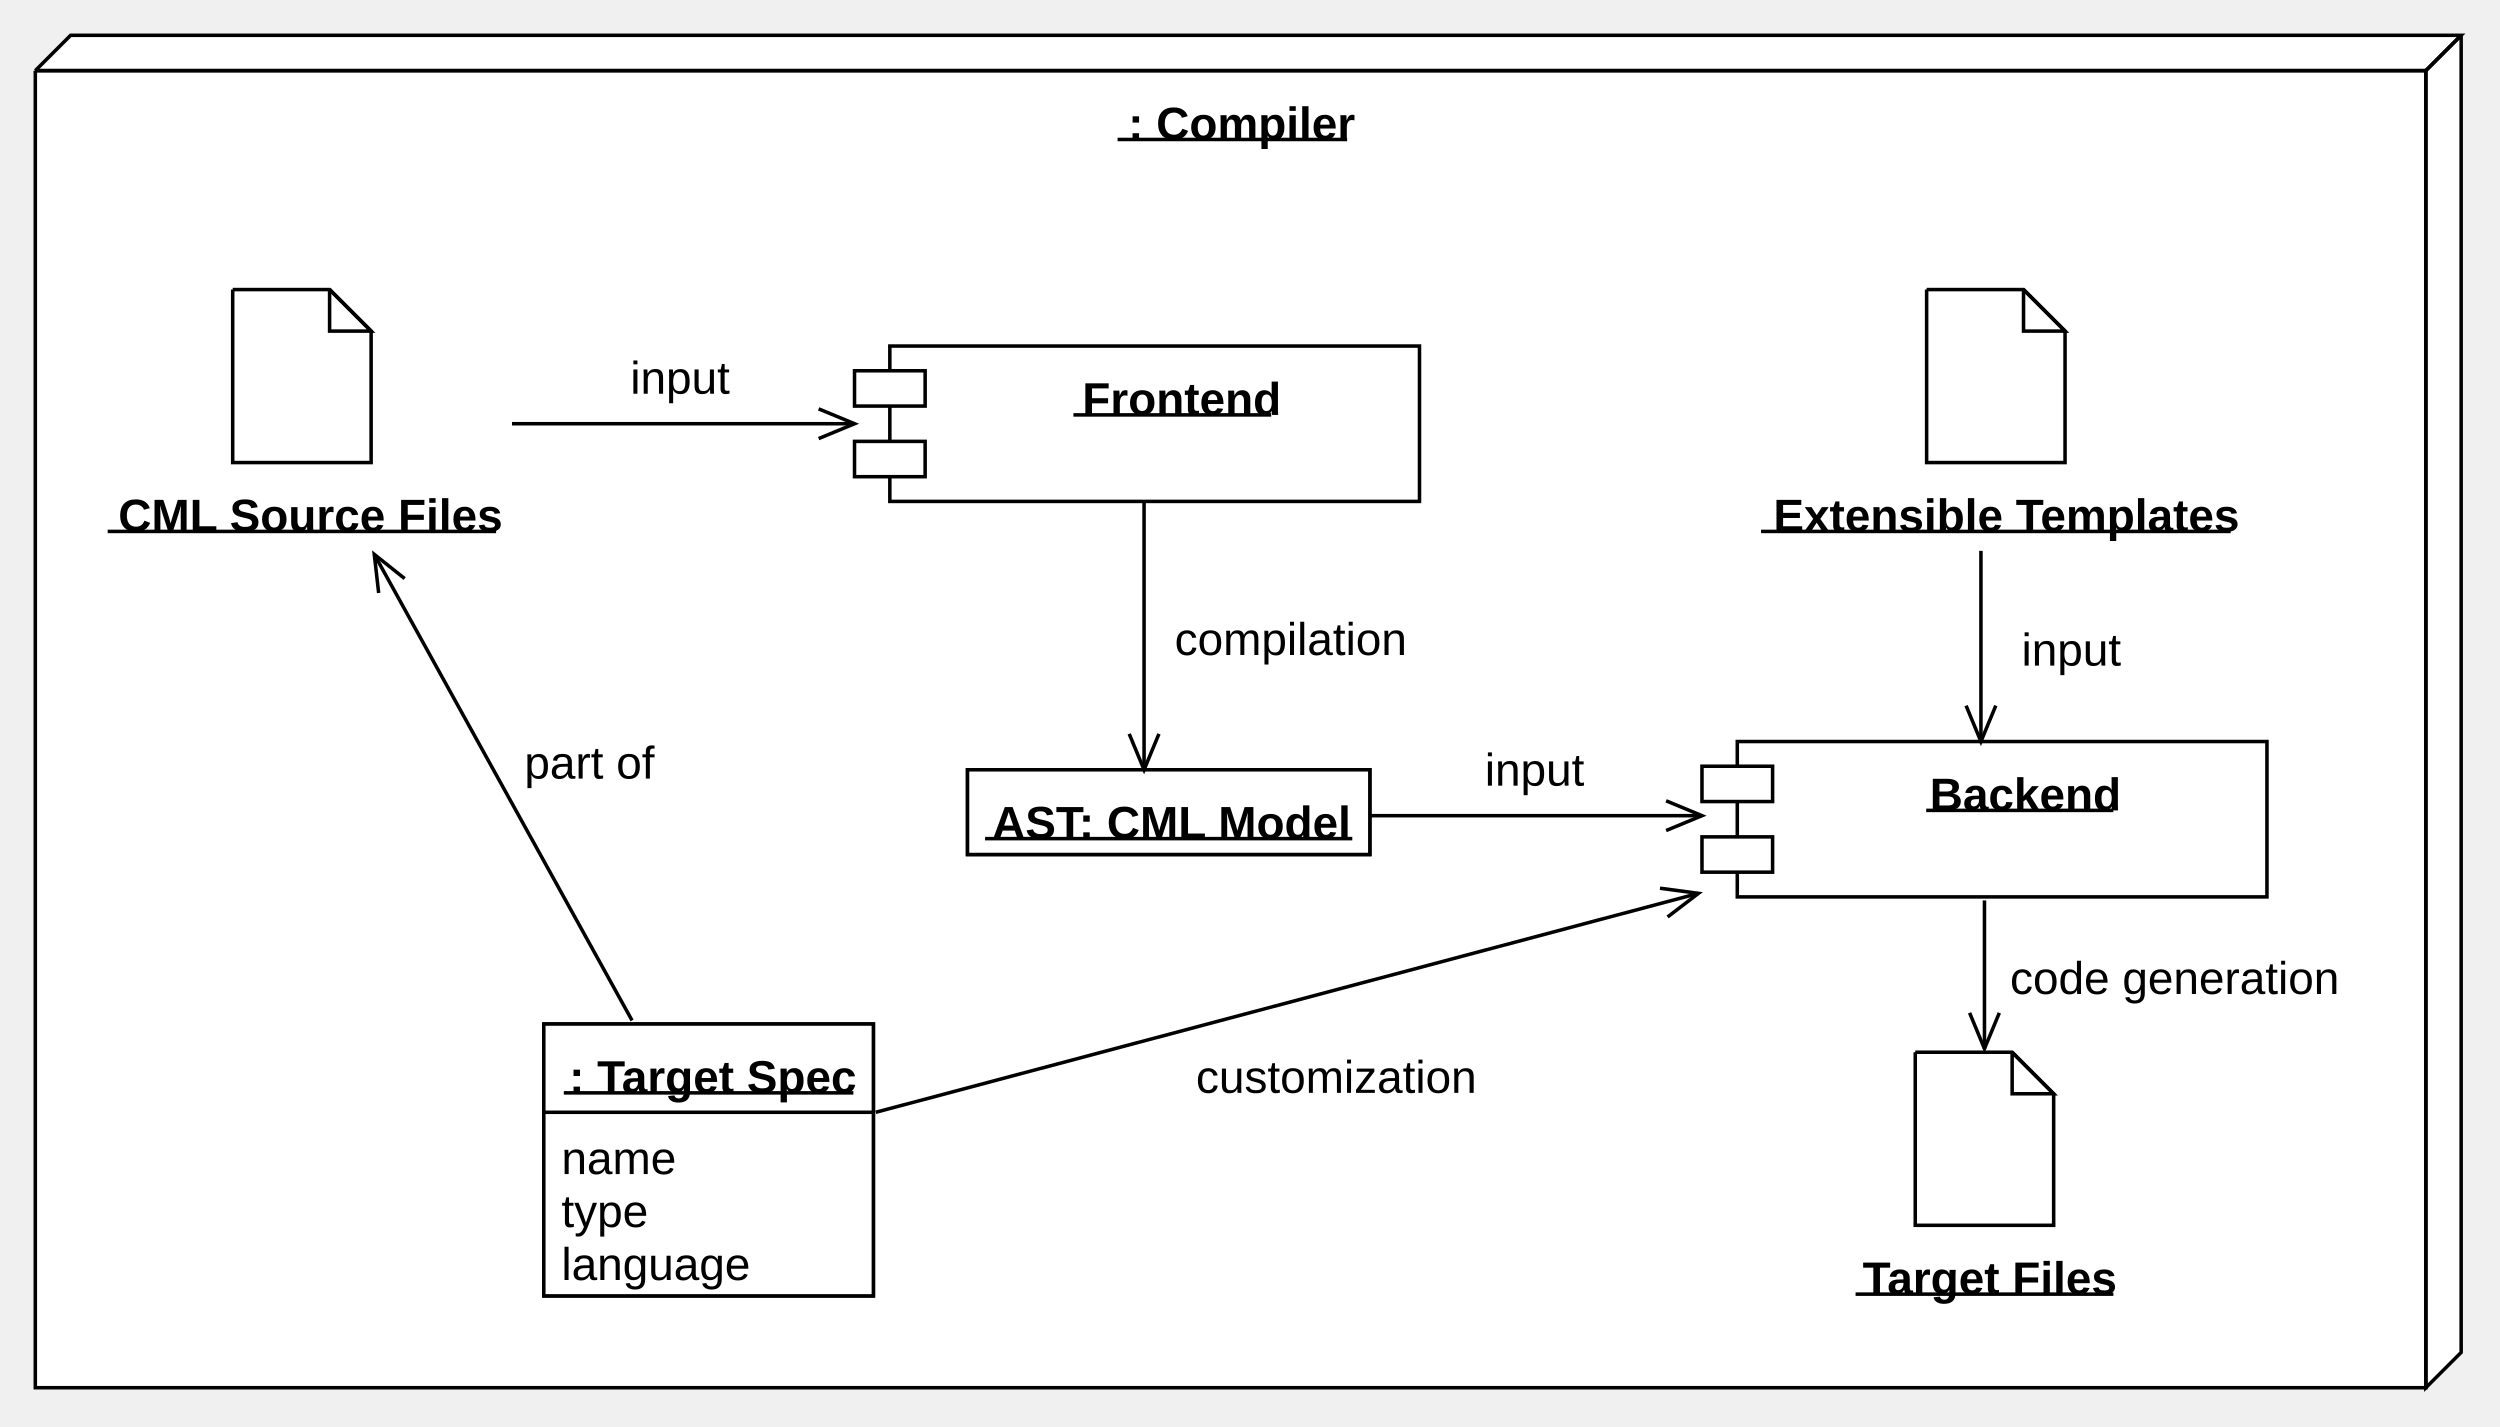
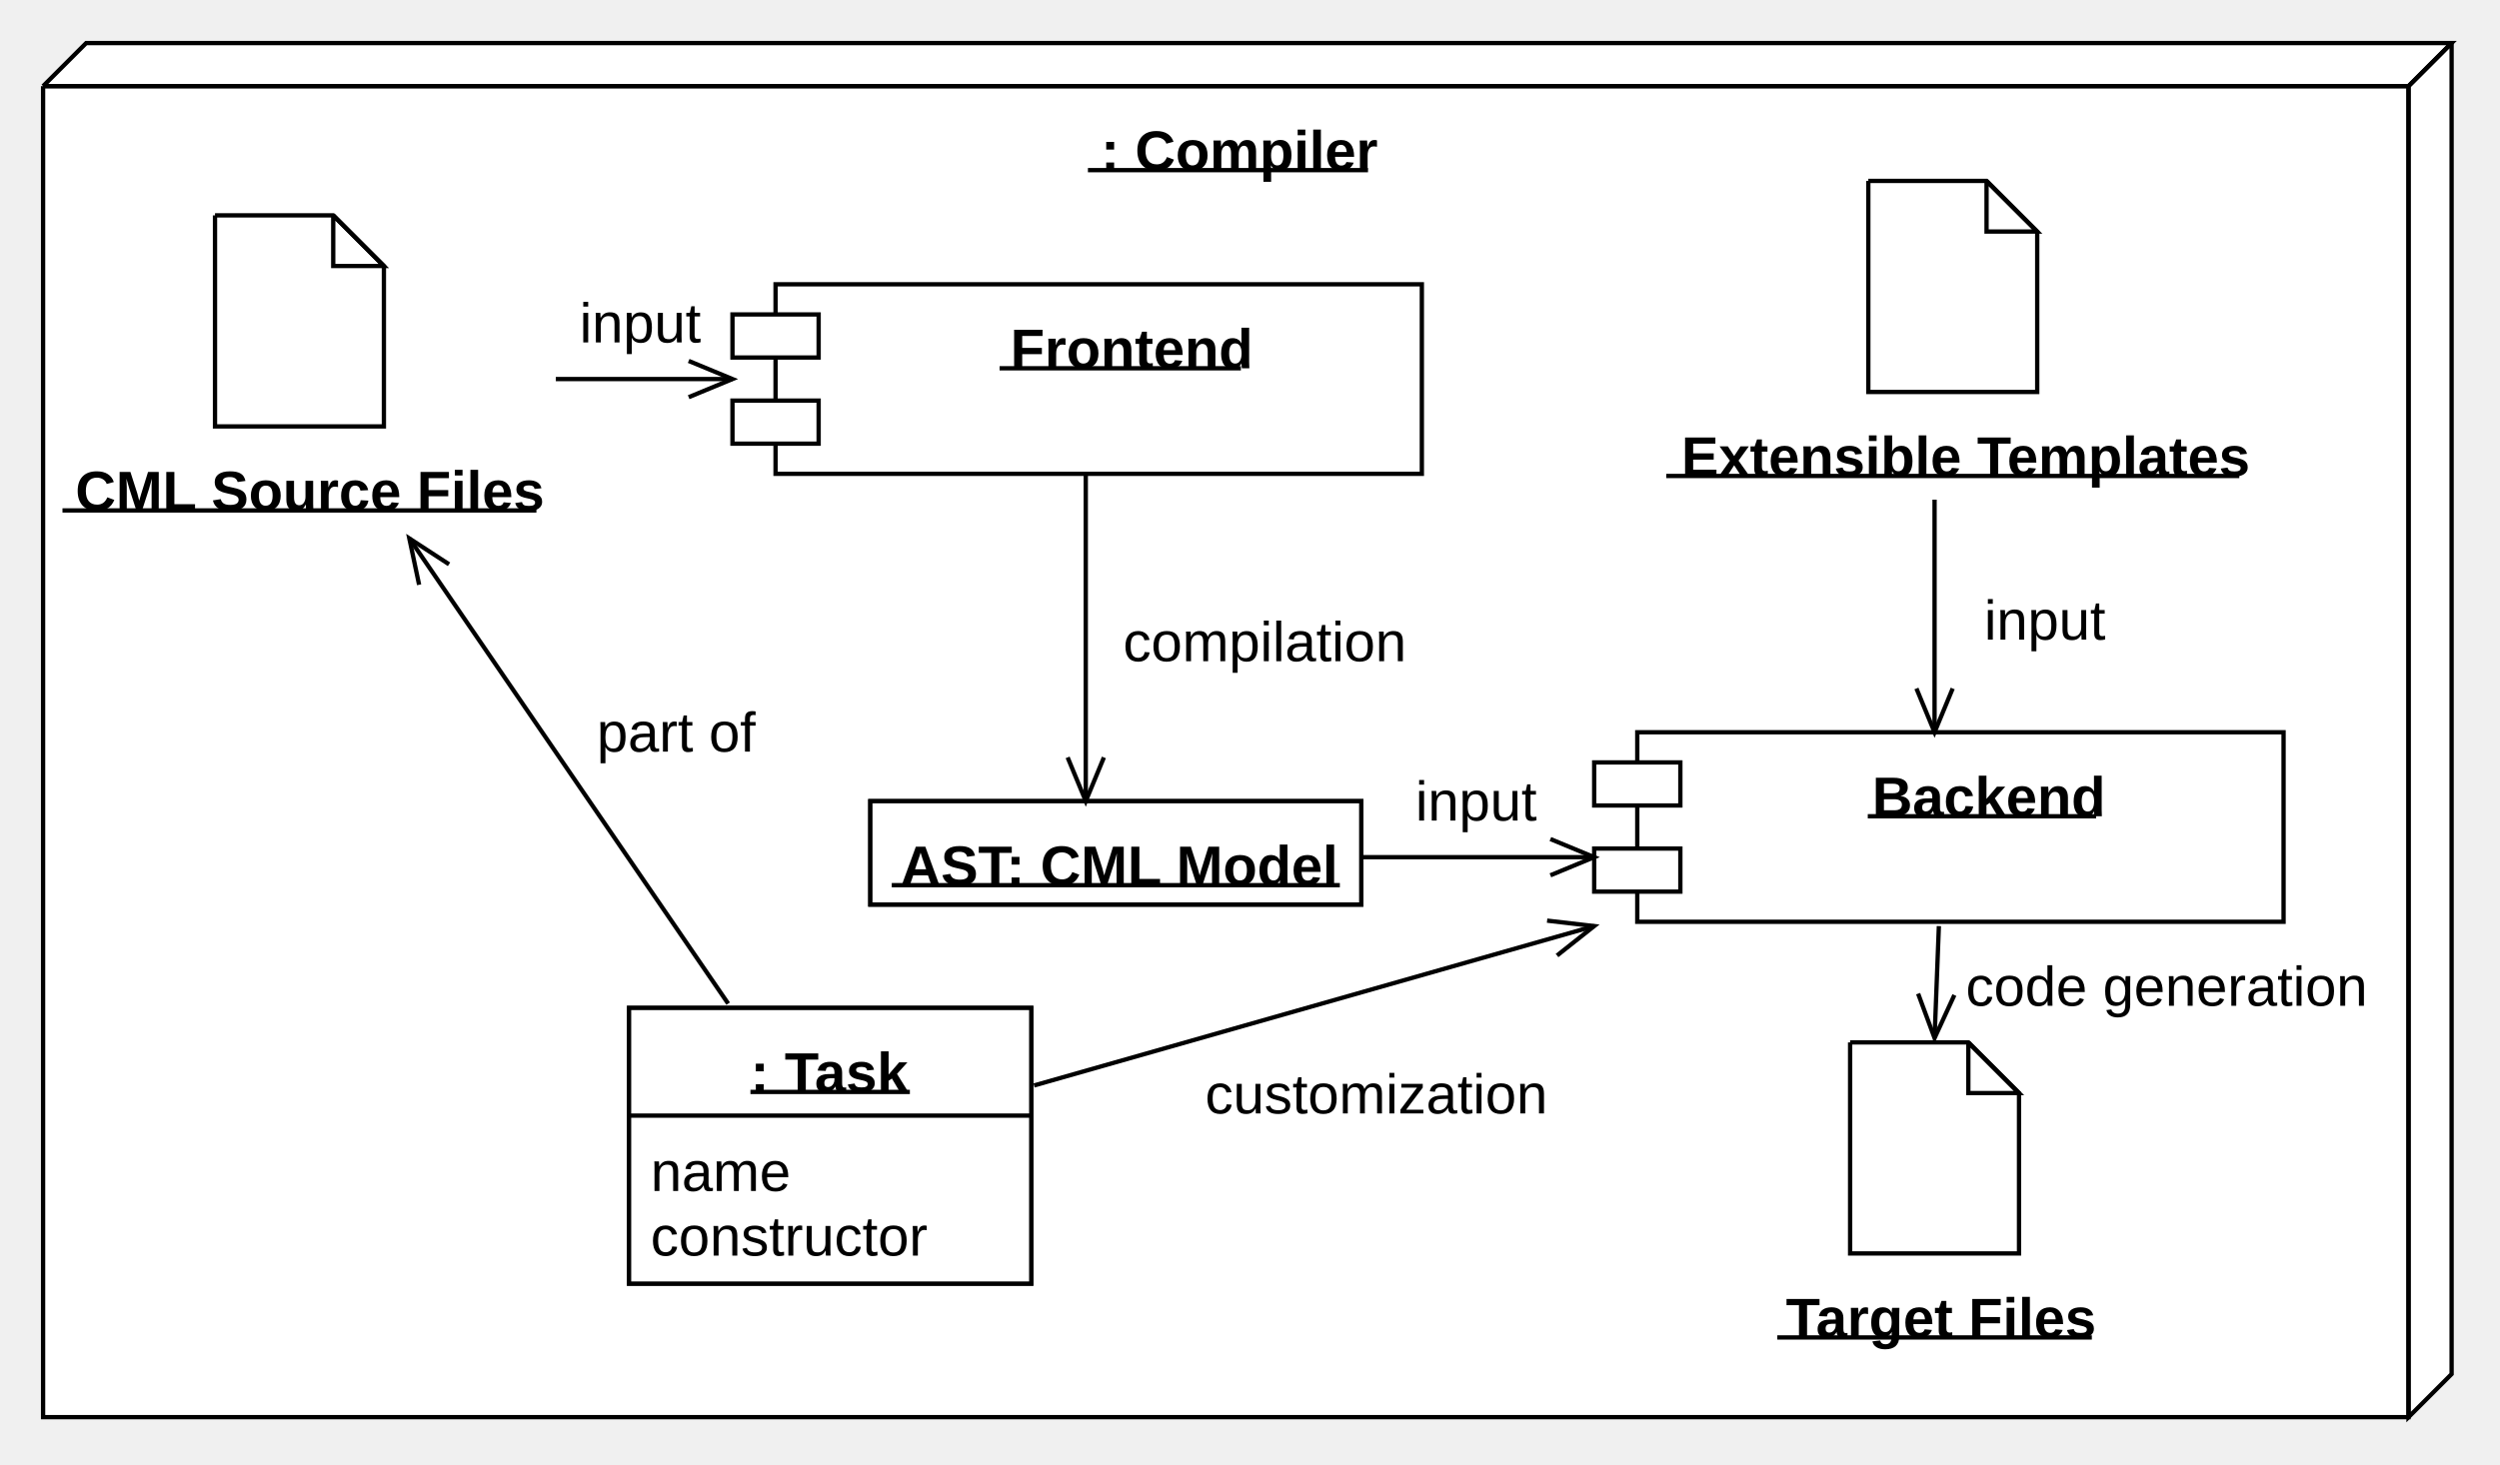
- <svg xmlns="http://www.w3.org/2000/svg" version="1.1" width="708" height="404">
+ <svg xmlns="http://www.w3.org/2000/svg" version="1.1" width="580" height="340">
  <defs />
  <g>
-     <g transform="translate(-62,-6) scale(1,1)">
-       <path fill="#ffffff" stroke="none" d="M 72 26 L 749 26 L 749 399 L 72 399" />
-     </g>
-     <g transform="translate(-62,-6) scale(1,1)">
-       <path fill="#ffffff" stroke="none" d="M 72 26 L 82 16 L 759 16 L 749 26" />
-     </g>
-     <g transform="translate(-62,-6) scale(1,1)">
-       <path fill="#ffffff" stroke="none" d="M 759 16 L 749 26 L 749 399 L 759 389" />
-     </g>
-     <g transform="translate(-62,-6) scale(1,1)">
-       <path fill="none" stroke="#000000" d="M 72 26 L 749 26 L 749 399 L 72 399 L 72 26" stroke-miterlimit="10" />
-     </g>
-     <g transform="translate(-62,-6) scale(1,1)">
-       <path fill="none" stroke="#000000" d="M 72 26 L 82 16 L 759 16 L 749 26 L 72 26" stroke-miterlimit="10" />
-     </g>
-     <g transform="translate(-62,-6) scale(1,1)">
-       <path fill="none" stroke="#000000" d="M 759 16 L 749 26 L 749 399 L 759 389 L 759 16" stroke-miterlimit="10" />
-     </g>
-     <g transform="translate(-62,-6) scale(1,1)">
-       <g>
-         <path fill="none" stroke="none" />
-         <text fill="#000000" stroke="none" font-family="Arial" font-size="13px" font-style="normal" font-weight="bold" text-decoration="none" x="381.5" y="45.5">: Compiler</text>
-         <path fill="none" stroke="#000000" d="M 443.5 45.5 L 378.5 45.5" stroke-miterlimit="10" />
-       </g>
-     </g>
-     <g transform="translate(-62,-6) scale(1,1)">
-       <rect fill="#ffffff" stroke="none" x="314" y="104" width="150" height="44" />
-     </g>
-     <g transform="translate(-62,-6) scale(1,1)">
-       <path fill="none" stroke="#000000" d="M 314 104 L 464 104 L 464 148 L 314 148 L 314 104 Z Z" stroke-miterlimit="10" />
-     </g>
-     <g transform="translate(-62,-6) scale(1,1)">
-       <rect fill="#ffffff" stroke="none" x="304" y="111" width="20" height="10" />
-     </g>
-     <g transform="translate(-62,-6) scale(1,1)">
-       <path fill="none" stroke="#000000" d="M 304 111 L 324 111 L 324 121 L 304 121 L 304 111 Z Z" stroke-miterlimit="10" />
-     </g>
-     <g transform="translate(-62,-6) scale(1,1)">
-       <rect fill="#ffffff" stroke="none" x="304" y="131" width="20" height="10" />
-     </g>
-     <g transform="translate(-62,-6) scale(1,1)">
-       <path fill="none" stroke="#000000" d="M 304 131 L 324 131 L 324 141 L 304 141 L 304 131 Z Z" stroke-miterlimit="10" />
-     </g>
-     <g transform="translate(-62,-6) scale(1,1)">
-       <g>
-         <path fill="none" stroke="none" />
-         <text fill="#000000" stroke="none" font-family="Arial" font-size="13px" font-style="normal" font-weight="bold" text-decoration="none" x="368.5" y="123.5">Frontend</text>
-         <path fill="none" stroke="#000000" d="M 422 123.5 L 366 123.5" stroke-miterlimit="10" />
-       </g>
-     </g>
-     <g transform="translate(-62,-6) scale(1,1)">
-       <rect fill="#ffffff" stroke="none" x="554" y="216" width="150" height="44" />
-     </g>
-     <g transform="translate(-62,-6) scale(1,1)">
-       <path fill="none" stroke="#000000" d="M 554 216 L 704 216 L 704 260 L 554 260 L 554 216 Z Z" stroke-miterlimit="10" />
-     </g>
-     <g transform="translate(-62,-6) scale(1,1)">
-       <rect fill="#ffffff" stroke="none" x="544" y="223" width="20" height="10" />
-     </g>
-     <g transform="translate(-62,-6) scale(1,1)">
-       <path fill="none" stroke="#000000" d="M 544 223 L 564 223 L 564 233 L 544 233 L 544 223 Z Z" stroke-miterlimit="10" />
-     </g>
-     <g transform="translate(-62,-6) scale(1,1)">
-       <rect fill="#ffffff" stroke="none" x="544" y="243" width="20" height="10" />
-     </g>
-     <g transform="translate(-62,-6) scale(1,1)">
-       <path fill="none" stroke="#000000" d="M 544 243 L 564 243 L 564 253 L 544 253 L 544 243 Z Z" stroke-miterlimit="10" />
-     </g>
-     <g transform="translate(-62,-6) scale(1,1)">
-       <g>
-         <path fill="none" stroke="none" />
-         <text fill="#000000" stroke="none" font-family="Arial" font-size="13px" font-style="normal" font-weight="bold" text-decoration="none" x="608.5" y="235.5">Backend</text>
-         <path fill="none" stroke="#000000" d="M 660.5 235.5 L 607.5 235.5" stroke-miterlimit="10" />
-       </g>
-     </g>
-     <g transform="translate(-62,-6) scale(1,1)">
-       <path fill="#ffffff" stroke="none" d="M 127.9 88 L 155.34 88 L 167.1 99.76 L 167.1 137 L 127.9 137" />
-     </g>
-     <g transform="translate(-62,-6) scale(1,1)">
-       <path fill="none" stroke="#000000" d="M 127.9 88 L 155.34 88 L 167.1 99.76 L 167.1 137 L 127.9 137 L 127.9 88" stroke-miterlimit="10" />
-     </g>
-     <g transform="translate(-62,-6) scale(1,1)">
-       <path fill="none" stroke="#000000" d="M 155.34 88 L 155.34 99.76 L 167.1 99.76 L 155.34 88" stroke-miterlimit="10" />
-     </g>
-     <g transform="translate(-62,-6) scale(1,1)">
-       <g>
-         <path fill="none" stroke="none" />
-         <text fill="#000000" stroke="none" font-family="Arial" font-size="13px" font-style="normal" font-weight="bold" text-decoration="none" x="95.5" y="156.5">CML Source Files</text>
-         <path fill="none" stroke="#000000" d="M 202.5 156.5 L 92.5 156.5" stroke-miterlimit="10" />
-       </g>
-     </g>
-     <g transform="translate(-62,-6) scale(1,1)">
-       <path fill="#ffffff" stroke="none" d="M 607.624 88 L 635.064 88 L 646.824 99.76 L 646.824 137 L 607.624 137" />
-     </g>
-     <g transform="translate(-62,-6) scale(1,1)">
-       <path fill="none" stroke="#000000" d="M 607.624 88 L 635.064 88 L 646.824 99.76 L 646.824 137 L 607.624 137 L 607.624 88" stroke-miterlimit="10" />
-     </g>
-     <g transform="translate(-62,-6) scale(1,1)">
-       <path fill="none" stroke="#000000" d="M 635.064 88 L 635.064 99.76 L 646.824 99.76 L 635.064 88" stroke-miterlimit="10" />
-     </g>
-     <g transform="translate(-62,-6) scale(1,1)">
-       <g>
-         <path fill="none" stroke="none" />
-         <text fill="#000000" stroke="none" font-family="Arial" font-size="13px" font-style="normal" font-weight="bold" text-decoration="none" x="564.224" y="156.5">Extensible Templates</text>
-         <path fill="none" stroke="#000000" d="M 693.724 156.5 L 560.724 156.5" stroke-miterlimit="10" />
-       </g>
-     </g>
-     <g transform="translate(-62,-6) scale(1,1)">
-       <rect fill="#ffffff" stroke="none" x="216" y="296" width="93.345" height="77" />
-     </g>
-     <g transform="translate(-62,-6) scale(1,1)">
-       <path fill="none" stroke="#000000" d="M 216 296 L 309.345 296 L 309.345 373 L 216 373 L 216 296 Z Z" stroke-miterlimit="10" />
-     </g>
-     <g transform="translate(-62,-6) scale(1,1)">
-       <rect fill="#ffffff" stroke="none" x="216" y="296" width="93.345" height="77" />
-     </g>
-     <g transform="translate(-62,-6) scale(1,1)">
-       <path fill="none" stroke="#000000" d="M 216 296 L 309.345 296 L 309.345 373 L 216 373 L 216 296 Z Z" stroke-miterlimit="10" />
-     </g>
-     <g transform="translate(-62,-6) scale(1,1)">
-       <path fill="none" stroke="#000000" d="M 216 321 L 309.345 321" stroke-miterlimit="10" />
-     </g>
-     <g transform="translate(-62,-6) scale(1,1)">
-       <g>
-         <path fill="none" stroke="none" />
-         <text fill="#000000" stroke="none" font-family="Arial" font-size="13px" font-style="normal" font-weight="bold" text-decoration="none" x="223.173" y="315.5">: Target Spec</text>
-         <path fill="none" stroke="#000000" d="M 303.673 315.5 L 221.673 315.5" stroke-miterlimit="10" />
-       </g>
-     </g>
-     <g transform="translate(-62,-6) scale(1,1)">
-       <g>
-         <path fill="none" stroke="none" />
-         <text fill="#000000" stroke="none" font-family="Arial" font-size="13px" font-style="normal" font-weight="normal" text-decoration="none" x="221" y="338.5">name</text>
-       </g>
-     </g>
-     <g transform="translate(-62,-6) scale(1,1)">
-       <g>
-         <path fill="none" stroke="none" />
-         <text fill="#000000" stroke="none" font-family="Arial" font-size="13px" font-style="normal" font-weight="normal" text-decoration="none" x="221" y="353.5">type</text>
-       </g>
-     </g>
-     <g transform="translate(-62,-6) scale(1,1)">
-       <g>
-         <path fill="none" stroke="none" />
-         <text fill="#000000" stroke="none" font-family="Arial" font-size="13px" font-style="normal" font-weight="normal" text-decoration="none" x="221" y="368.5">language</text>
-       </g>
-     </g>
-     <g transform="translate(-62,-6) scale(1,1)">
-       <rect fill="#ffffff" stroke="none" x="336" y="224" width="113.937" height="24" />
-     </g>
-     <g transform="translate(-62,-6) scale(1,1)">
-       <path fill="none" stroke="#000000" d="M 336 224 L 449.937 224 L 449.937 248 L 336 248 L 336 224 Z Z" stroke-miterlimit="10" />
-     </g>
-     <g transform="translate(-62,-6) scale(1,1)">
-       <rect fill="#ffffff" stroke="none" x="336" y="224" width="113.937" height="24" />
-     </g>
-     <g transform="translate(-62,-6) scale(1,1)">
-       <path fill="none" stroke="#000000" d="M 336 224 L 449.937 224 L 449.937 248 L 336 248 L 336 224 Z Z" stroke-miterlimit="10" />
-     </g>
-     <g transform="translate(-62,-6) scale(1,1)">
-       <g>
-         <path fill="none" stroke="none" />
-         <text fill="#000000" stroke="none" font-family="Arial" font-size="13px" font-style="normal" font-weight="bold" text-decoration="none" x="342.969" y="243.5">AST: CML Model</text>
-         <path fill="none" stroke="#000000" d="M 444.969 243.5 L 340.969 243.5" stroke-miterlimit="10" />
-       </g>
-     </g>
-     <g transform="translate(-62,-6) scale(1,1)">
-       <path fill="#ffffff" stroke="none" d="M 604.4 304 L 631.84 304 L 643.6 315.76 L 643.6 353 L 604.4 353" />
-     </g>
-     <g transform="translate(-62,-6) scale(1,1)">
-       <path fill="none" stroke="#000000" d="M 604.4 304 L 631.84 304 L 643.6 315.76 L 643.6 353 L 604.4 353 L 604.4 304" stroke-miterlimit="10" />
-     </g>
-     <g transform="translate(-62,-6) scale(1,1)">
-       <path fill="none" stroke="#000000" d="M 631.84 304 L 631.84 315.76 L 643.6 315.76 L 631.84 304" stroke-miterlimit="10" />
-     </g>
-     <g transform="translate(-62,-6) scale(1,1)">
-       <g>
-         <path fill="none" stroke="none" />
-         <text fill="#000000" stroke="none" font-family="Arial" font-size="13px" font-style="normal" font-weight="bold" text-decoration="none" x="589.5" y="372.5">Target Files</text>
-         <path fill="none" stroke="#000000" d="M 660.5 372.5 L 587.5 372.5" stroke-miterlimit="10" />
-       </g>
-     </g>
-     <g transform="translate(-62,-6) scale(1,1)">
-       <path fill="none" stroke="#000000" d="M 207 126 L 304 126" stroke-miterlimit="10" />
-     </g>
-     <g transform="translate(-62,-6) scale(1,1)">
-       <path fill="none" stroke="#000000" d="M 293.837 130.21 L 304 126 L 293.837 121.79" stroke-miterlimit="10" />
-     </g>
-     <g transform="translate(-62,-6) scale(1,1)">
-       <g>
-         <path fill="none" stroke="none" />
-         <text fill="#000000" stroke="none" font-family="Arial" font-size="13px" font-style="normal" font-weight="normal" text-decoration="none" x="240.5" y="117.5">input</text>
-       </g>
-     </g>
-     <g transform="translate(-62,-6) scale(1,1)">
-       <path fill="none" stroke="#000000" d="M 386 148 L 386 224" stroke-miterlimit="10" />
-     </g>
-     <g transform="translate(-62,-6) scale(1,1)">
-       <path fill="none" stroke="#000000" d="M 381.79 213.837 L 386 224 L 390.21 213.837" stroke-miterlimit="10" />
-     </g>
-     <g transform="translate(-62,-6) scale(1,1)">
-       <g>
-         <path fill="none" stroke="none" />
-         <text fill="#000000" stroke="none" font-family="Arial" font-size="13px" font-style="normal" font-weight="normal" text-decoration="none" x="394.666" y="191.5">compilation</text>
-       </g>
-     </g>
-     <g transform="translate(-62,-6) scale(1,1)">
-       <path fill="none" stroke="#000000" d="M 450 237 L 544 237" stroke-miterlimit="10" />
-     </g>
-     <g transform="translate(-62,-6) scale(1,1)">
-       <path fill="none" stroke="#000000" d="M 533.837 241.21 L 544 237 L 533.837 232.79" stroke-miterlimit="10" />
-     </g>
-     <g transform="translate(-62,-6) scale(1,1)">
-       <g>
-         <path fill="none" stroke="none" />
-         <text fill="#000000" stroke="none" font-family="Arial" font-size="13px" font-style="normal" font-weight="normal" text-decoration="none" x="482.5" y="228.5">input</text>
-       </g>
-     </g>
-     <g transform="translate(-62,-6) scale(1,1)">
-       <path fill="none" stroke="#000000" d="M 623 162 L 623 216" stroke-miterlimit="10" />
-     </g>
-     <g transform="translate(-62,-6) scale(1,1)">
-       <path fill="none" stroke="#000000" d="M 618.79 205.837 L 623 216 L 627.21 205.837" stroke-miterlimit="10" />
-     </g>
-     <g transform="translate(-62,-6) scale(1,1)">
-       <g>
-         <path fill="none" stroke="none" />
-         <text fill="#000000" stroke="none" font-family="Arial" font-size="13px" font-style="normal" font-weight="normal" text-decoration="none" x="634.5" y="194.5">input</text>
-       </g>
-     </g>
-     <g transform="translate(-62,-6) scale(1,1)">
-       <path fill="none" stroke="#000000" d="M 624 261 L 624 303" stroke-miterlimit="10" />
-     </g>
-     <g transform="translate(-62,-6) scale(1,1)">
-       <path fill="none" stroke="#000000" d="M 619.79 292.837 L 624 303 L 628.21 292.837" stroke-miterlimit="10" />
-     </g>
-     <g transform="translate(-62,-6) scale(1,1)">
-       <g>
-         <path fill="none" stroke="none" />
-         <text fill="#000000" stroke="none" font-family="Arial" font-size="13px" font-style="normal" font-weight="normal" text-decoration="none" x="631.243" y="287.5">code generation</text>
-       </g>
-     </g>
-     <g transform="translate(-62,-6) scale(1,1)">
-       <path fill="none" stroke="#000000" d="M 310 321 L 543 259" stroke-miterlimit="10" />
-     </g>
-     <g transform="translate(-62,-6) scale(1,1)">
-       <path fill="none" stroke="#000000" d="M 534.262 265.681 L 543 259 L 532.097 257.545" stroke-miterlimit="10" />
-     </g>
-     <g transform="translate(-62,-6) scale(1,1)">
-       <g>
-         <path fill="none" stroke="none" />
-         <text fill="#000000" stroke="none" font-family="Arial" font-size="13px" font-style="normal" font-weight="normal" text-decoration="none" x="400.7" y="315.5">customization</text>
-       </g>
-     </g>
-     <g transform="translate(-62,-6) scale(1,1)">
-       <path fill="none" stroke="#000000" d="M 241 295 L 168 163" stroke-miterlimit="10" />
-     </g>
-     <g transform="translate(-62,-6) scale(1,1)">
-       <path fill="none" stroke="#000000" d="M 176.602 169.856 L 168 163 L 169.235 173.931" stroke-miterlimit="10" />
-     </g>
-     <g transform="translate(-62,-6) scale(1,1)">
-       <g>
-         <path fill="none" stroke="none" />
-         <text fill="#000000" stroke="none" font-family="Arial" font-size="13px" font-style="normal" font-weight="normal" text-decoration="none" x="210.5" y="226.5">part of</text>
+     <g transform="translate(-78,2) scale(1,1)">
+       <path fill="#ffffff" stroke="none" d="M 88 18 L 637 18 L 637 327 L 88 327" />
+     </g>
+     <g transform="translate(-78,2) scale(1,1)">
+       <path fill="#ffffff" stroke="none" d="M 88 18 L 98 8 L 647 8 L 637 18" />
+     </g>
+     <g transform="translate(-78,2) scale(1,1)">
+       <path fill="#ffffff" stroke="none" d="M 647 8 L 637 18 L 637 327 L 647 317" />
+     </g>
+     <g transform="translate(-78,2) scale(1,1)">
+       <path fill="none" stroke="#000000" d="M 88 18 L 637 18 L 637 327 L 88 327 L 88 18" stroke-miterlimit="10" />
+     </g>
+     <g transform="translate(-78,2) scale(1,1)">
+       <path fill="none" stroke="#000000" d="M 88 18 L 98 8 L 647 8 L 637 18 L 88 18" stroke-miterlimit="10" />
+     </g>
+     <g transform="translate(-78,2) scale(1,1)">
+       <path fill="none" stroke="#000000" d="M 647 8 L 637 18 L 637 327 L 647 317 L 647 8" stroke-miterlimit="10" />
+     </g>
+     <g transform="translate(-78,2) scale(1,1)">
+       <g>
+         <path fill="none" stroke="none" />
+         <text fill="#000000" stroke="none" font-family="Arial" font-size="13px" font-style="normal" font-weight="bold" text-decoration="none" x="333.5" y="37.5">: Compiler</text>
+         <path fill="none" stroke="#000000" d="M 395.5 37.5 L 330.5 37.5" stroke-miterlimit="10" />
+       </g>
+     </g>
+     <g transform="translate(-78,2) scale(1,1)">
+       <rect fill="#ffffff" stroke="none" x="258" y="64" width="150" height="44" />
+     </g>
+     <g transform="translate(-78,2) scale(1,1)">
+       <path fill="none" stroke="#000000" d="M 258 64 L 408 64 L 408 108 L 258 108 L 258 64 Z Z" stroke-miterlimit="10" />
+     </g>
+     <g transform="translate(-78,2) scale(1,1)">
+       <rect fill="#ffffff" stroke="none" x="248" y="71" width="20" height="10" />
+     </g>
+     <g transform="translate(-78,2) scale(1,1)">
+       <path fill="none" stroke="#000000" d="M 248 71 L 268 71 L 268 81 L 248 81 L 248 71 Z Z" stroke-miterlimit="10" />
+     </g>
+     <g transform="translate(-78,2) scale(1,1)">
+       <rect fill="#ffffff" stroke="none" x="248" y="91" width="20" height="10" />
+     </g>
+     <g transform="translate(-78,2) scale(1,1)">
+       <path fill="none" stroke="#000000" d="M 248 91 L 268 91 L 268 101 L 248 101 L 248 91 Z Z" stroke-miterlimit="10" />
+     </g>
+     <g transform="translate(-78,2) scale(1,1)">
+       <g>
+         <path fill="none" stroke="none" />
+         <text fill="#000000" stroke="none" font-family="Arial" font-size="13px" font-style="normal" font-weight="bold" text-decoration="none" x="312.5" y="83.5">Frontend</text>
+         <path fill="none" stroke="#000000" d="M 366 83.5 L 310 83.5" stroke-miterlimit="10" />
+       </g>
+     </g>
+     <g transform="translate(-78,2) scale(1,1)">
+       <rect fill="#ffffff" stroke="none" x="458" y="168" width="150" height="44" />
+     </g>
+     <g transform="translate(-78,2) scale(1,1)">
+       <path fill="none" stroke="#000000" d="M 458 168 L 608 168 L 608 212 L 458 212 L 458 168 Z Z" stroke-miterlimit="10" />
+     </g>
+     <g transform="translate(-78,2) scale(1,1)">
+       <rect fill="#ffffff" stroke="none" x="448" y="175" width="20" height="10" />
+     </g>
+     <g transform="translate(-78,2) scale(1,1)">
+       <path fill="none" stroke="#000000" d="M 448 175 L 468 175 L 468 185 L 448 185 L 448 175 Z Z" stroke-miterlimit="10" />
+     </g>
+     <g transform="translate(-78,2) scale(1,1)">
+       <rect fill="#ffffff" stroke="none" x="448" y="195" width="20" height="10" />
+     </g>
+     <g transform="translate(-78,2) scale(1,1)">
+       <path fill="none" stroke="#000000" d="M 448 195 L 468 195 L 468 205 L 448 205 L 448 195 Z Z" stroke-miterlimit="10" />
+     </g>
+     <g transform="translate(-78,2) scale(1,1)">
+       <g>
+         <path fill="none" stroke="none" />
+         <text fill="#000000" stroke="none" font-family="Arial" font-size="13px" font-style="normal" font-weight="bold" text-decoration="none" x="512.5" y="187.5">Backend</text>
+         <path fill="none" stroke="#000000" d="M 564.5 187.5 L 511.5 187.5" stroke-miterlimit="10" />
+       </g>
+     </g>
+     <g transform="translate(-78,2) scale(1,1)">
+       <path fill="#ffffff" stroke="none" d="M 127.9 48 L 155.34 48 L 167.1 59.76 L 167.1 97 L 127.9 97" />
+     </g>
+     <g transform="translate(-78,2) scale(1,1)">
+       <path fill="none" stroke="#000000" d="M 127.9 48 L 155.34 48 L 167.1 59.76 L 167.1 97 L 127.9 97 L 127.9 48" stroke-miterlimit="10" />
+     </g>
+     <g transform="translate(-78,2) scale(1,1)">
+       <path fill="none" stroke="#000000" d="M 155.34 48 L 155.34 59.76 L 167.1 59.76 L 155.34 48" stroke-miterlimit="10" />
+     </g>
+     <g transform="translate(-78,2) scale(1,1)">
+       <g>
+         <path fill="none" stroke="none" />
+         <text fill="#000000" stroke="none" font-family="Arial" font-size="13px" font-style="normal" font-weight="bold" text-decoration="none" x="95.5" y="116.5">CML Source Files</text>
+         <path fill="none" stroke="#000000" d="M 202.5 116.5 L 92.5 116.5" stroke-miterlimit="10" />
+       </g>
+     </g>
+     <g transform="translate(-78,2) scale(1,1)">
+       <path fill="#ffffff" stroke="none" d="M 511.624 40 L 539.064 40 L 550.824 51.76 L 550.824 89 L 511.624 89" />
+     </g>
+     <g transform="translate(-78,2) scale(1,1)">
+       <path fill="none" stroke="#000000" d="M 511.624 40 L 539.064 40 L 550.824 51.76 L 550.824 89 L 511.624 89 L 511.624 40" stroke-miterlimit="10" />
+     </g>
+     <g transform="translate(-78,2) scale(1,1)">
+       <path fill="none" stroke="#000000" d="M 539.064 40 L 539.064 51.76 L 550.824 51.76 L 539.064 40" stroke-miterlimit="10" />
+     </g>
+     <g transform="translate(-78,2) scale(1,1)">
+       <g>
+         <path fill="none" stroke="none" />
+         <text fill="#000000" stroke="none" font-family="Arial" font-size="13px" font-style="normal" font-weight="bold" text-decoration="none" x="468.224" y="108.5">Extensible Templates</text>
+         <path fill="none" stroke="#000000" d="M 597.724 108.5 L 464.724 108.5" stroke-miterlimit="10" />
+       </g>
+     </g>
+     <g transform="translate(-78,2) scale(1,1)">
+       <rect fill="#ffffff" stroke="none" x="224" y="232" width="93.345" height="64" />
+     </g>
+     <g transform="translate(-78,2) scale(1,1)">
+       <path fill="none" stroke="#000000" d="M 224 232 L 317.345 232 L 317.345 296 L 224 296 L 224 232 Z Z" stroke-miterlimit="10" />
+     </g>
+     <g transform="translate(-78,2) scale(1,1)">
+       <rect fill="#ffffff" stroke="none" x="224" y="232" width="93.345" height="64" />
+     </g>
+     <g transform="translate(-78,2) scale(1,1)">
+       <path fill="none" stroke="#000000" d="M 224 232 L 317.345 232 L 317.345 296 L 224 296 L 224 232 Z Z" stroke-miterlimit="10" />
+     </g>
+     <g transform="translate(-78,2) scale(1,1)">
+       <path fill="none" stroke="#000000" d="M 224 257 L 317.345 257" stroke-miterlimit="10" />
+     </g>
+     <g transform="translate(-78,2) scale(1,1)">
+       <g>
+         <path fill="none" stroke="none" />
+         <text fill="#000000" stroke="none" font-family="Arial" font-size="13px" font-style="normal" font-weight="bold" text-decoration="none" x="252.173" y="251.5">: Task</text>
+         <path fill="none" stroke="#000000" d="M 289.173 251.5 L 252.173 251.5" stroke-miterlimit="10" />
+       </g>
+     </g>
+     <g transform="translate(-78,2) scale(1,1)">
+       <g>
+         <path fill="none" stroke="none" />
+         <text fill="#000000" stroke="none" font-family="Arial" font-size="13px" font-style="normal" font-weight="normal" text-decoration="none" x="229" y="274.5">name</text>
+       </g>
+     </g>
+     <g transform="translate(-78,2) scale(1,1)">
+       <g>
+         <path fill="none" stroke="none" />
+         <text fill="#000000" stroke="none" font-family="Arial" font-size="13px" font-style="normal" font-weight="normal" text-decoration="none" x="229" y="289.5">constructor</text>
+       </g>
+     </g>
+     <g transform="translate(-78,2) scale(1,1)">
+       <rect fill="#ffffff" stroke="none" x="280" y="184" width="113.937" height="24" />
+     </g>
+     <g transform="translate(-78,2) scale(1,1)">
+       <path fill="none" stroke="#000000" d="M 280 184 L 393.937 184 L 393.937 208 L 280 208 L 280 184 Z Z" stroke-miterlimit="10" />
+     </g>
+     <g transform="translate(-78,2) scale(1,1)">
+       <rect fill="#ffffff" stroke="none" x="280" y="184" width="113.937" height="24" />
+     </g>
+     <g transform="translate(-78,2) scale(1,1)">
+       <path fill="none" stroke="#000000" d="M 280 184 L 393.937 184 L 393.937 208 L 280 208 L 280 184 Z Z" stroke-miterlimit="10" />
+     </g>
+     <g transform="translate(-78,2) scale(1,1)">
+       <g>
+         <path fill="none" stroke="none" />
+         <text fill="#000000" stroke="none" font-family="Arial" font-size="13px" font-style="normal" font-weight="bold" text-decoration="none" x="286.969" y="203.5">AST: CML Model</text>
+         <path fill="none" stroke="#000000" d="M 388.969 203.5 L 284.969 203.5" stroke-miterlimit="10" />
+       </g>
+     </g>
+     <g transform="translate(-78,2) scale(1,1)">
+       <path fill="#ffffff" stroke="none" d="M 507.4 240 L 534.84 240 L 546.6 251.76 L 546.6 289 L 507.4 289" />
+     </g>
+     <g transform="translate(-78,2) scale(1,1)">
+       <path fill="none" stroke="#000000" d="M 507.4 240 L 534.84 240 L 546.6 251.76 L 546.6 289 L 507.4 289 L 507.4 240" stroke-miterlimit="10" />
+     </g>
+     <g transform="translate(-78,2) scale(1,1)">
+       <path fill="none" stroke="#000000" d="M 534.84 240 L 534.84 251.76 L 546.6 251.76 L 534.84 240" stroke-miterlimit="10" />
+     </g>
+     <g transform="translate(-78,2) scale(1,1)">
+       <g>
+         <path fill="none" stroke="none" />
+         <text fill="#000000" stroke="none" font-family="Arial" font-size="13px" font-style="normal" font-weight="bold" text-decoration="none" x="492.5" y="308.5">Target Files</text>
+         <path fill="none" stroke="#000000" d="M 563.5 308.5 L 490.5 308.5" stroke-miterlimit="10" />
+       </g>
+     </g>
+     <g transform="translate(-78,2) scale(1,1)">
+       <path fill="none" stroke="#000000" d="M 207 86 L 248 86" stroke-miterlimit="10" />
+     </g>
+     <g transform="translate(-78,2) scale(1,1)">
+       <path fill="none" stroke="#000000" d="M 237.837 90.21 L 248 86 L 237.837 81.79" stroke-miterlimit="10" />
+     </g>
+     <g transform="translate(-78,2) scale(1,1)">
+       <g>
+         <path fill="none" stroke="none" />
+         <text fill="#000000" stroke="none" font-family="Arial" font-size="13px" font-style="normal" font-weight="normal" text-decoration="none" x="212.5" y="77.5">input</text>
+       </g>
+     </g>
+     <g transform="translate(-78,2) scale(1,1)">
+       <path fill="none" stroke="#000000" d="M 330 108 L 330 184" stroke-miterlimit="10" />
+     </g>
+     <g transform="translate(-78,2) scale(1,1)">
+       <path fill="none" stroke="#000000" d="M 325.79 173.837 L 330 184 L 334.21 173.837" stroke-miterlimit="10" />
+     </g>
+     <g transform="translate(-78,2) scale(1,1)">
+       <g>
+         <path fill="none" stroke="none" />
+         <text fill="#000000" stroke="none" font-family="Arial" font-size="13px" font-style="normal" font-weight="normal" text-decoration="none" x="338.666" y="151.5">compilation</text>
+       </g>
+     </g>
+     <g transform="translate(-78,2) scale(1,1)">
+       <path fill="none" stroke="#000000" d="M 394 197 L 448 197" stroke-miterlimit="10" />
+     </g>
+     <g transform="translate(-78,2) scale(1,1)">
+       <path fill="none" stroke="#000000" d="M 437.837 201.21 L 448 197 L 437.837 192.79" stroke-miterlimit="10" />
+     </g>
+     <g transform="translate(-78,2) scale(1,1)">
+       <g>
+         <path fill="none" stroke="none" />
+         <text fill="#000000" stroke="none" font-family="Arial" font-size="13px" font-style="normal" font-weight="normal" text-decoration="none" x="406.5" y="188.5">input</text>
+       </g>
+     </g>
+     <g transform="translate(-78,2) scale(1,1)">
+       <path fill="none" stroke="#000000" d="M 527 114 L 527 168" stroke-miterlimit="10" />
+     </g>
+     <g transform="translate(-78,2) scale(1,1)">
+       <path fill="none" stroke="#000000" d="M 522.79 157.837 L 527 168 L 531.21 157.837" stroke-miterlimit="10" />
+     </g>
+     <g transform="translate(-78,2) scale(1,1)">
+       <g>
+         <path fill="none" stroke="none" />
+         <text fill="#000000" stroke="none" font-family="Arial" font-size="13px" font-style="normal" font-weight="normal" text-decoration="none" x="538.5" y="146.5">input</text>
+       </g>
+     </g>
+     <g transform="translate(-78,2) scale(1,1)">
+       <path fill="none" stroke="#000000" d="M 528 213 L 527 239" stroke-miterlimit="10" />
+     </g>
+     <g transform="translate(-78,2) scale(1,1)">
+       <path fill="none" stroke="#000000" d="M 523.184 228.683 L 527 239 L 531.597 229.007" stroke-miterlimit="10" />
+     </g>
+     <g transform="translate(-78,2) scale(1,1)">
+       <g>
+         <path fill="none" stroke="none" />
+         <text fill="#000000" stroke="none" font-family="Arial" font-size="13px" font-style="normal" font-weight="normal" text-decoration="none" x="534.243" y="231.5">code generation</text>
+       </g>
+     </g>
+     <g transform="translate(-78,2) scale(1,1)">
+       <path fill="none" stroke="#000000" d="M 318 250 L 448 213" stroke-miterlimit="10" />
+     </g>
+     <g transform="translate(-78,2) scale(1,1)">
+       <path fill="none" stroke="#000000" d="M 439.378 219.831 L 448 213 L 437.073 211.733" stroke-miterlimit="10" />
+     </g>
+     <g transform="translate(-78,2) scale(1,1)">
+       <g>
+         <path fill="none" stroke="none" />
+         <text fill="#000000" stroke="none" font-family="Arial" font-size="13px" font-style="normal" font-weight="normal" text-decoration="none" x="357.7" y="256.5">customization</text>
+       </g>
+     </g>
+     <g transform="translate(-78,2) scale(1,1)">
+       <path fill="none" stroke="#000000" d="M 247 231 L 173 123" stroke-miterlimit="10" />
+     </g>
+     <g transform="translate(-78,2) scale(1,1)">
+       <path fill="none" stroke="#000000" d="M 182.217 129.004 L 173 123 L 175.272 133.763" stroke-miterlimit="10" />
+     </g>
+     <g transform="translate(-78,2) scale(1,1)">
+       <g>
+         <path fill="none" stroke="none" />
+         <text fill="#000000" stroke="none" font-family="Arial" font-size="13px" font-style="normal" font-weight="normal" text-decoration="none" x="216.5" y="172.5">part of</text>
      </g>
    </g>
  </g>
</svg>
